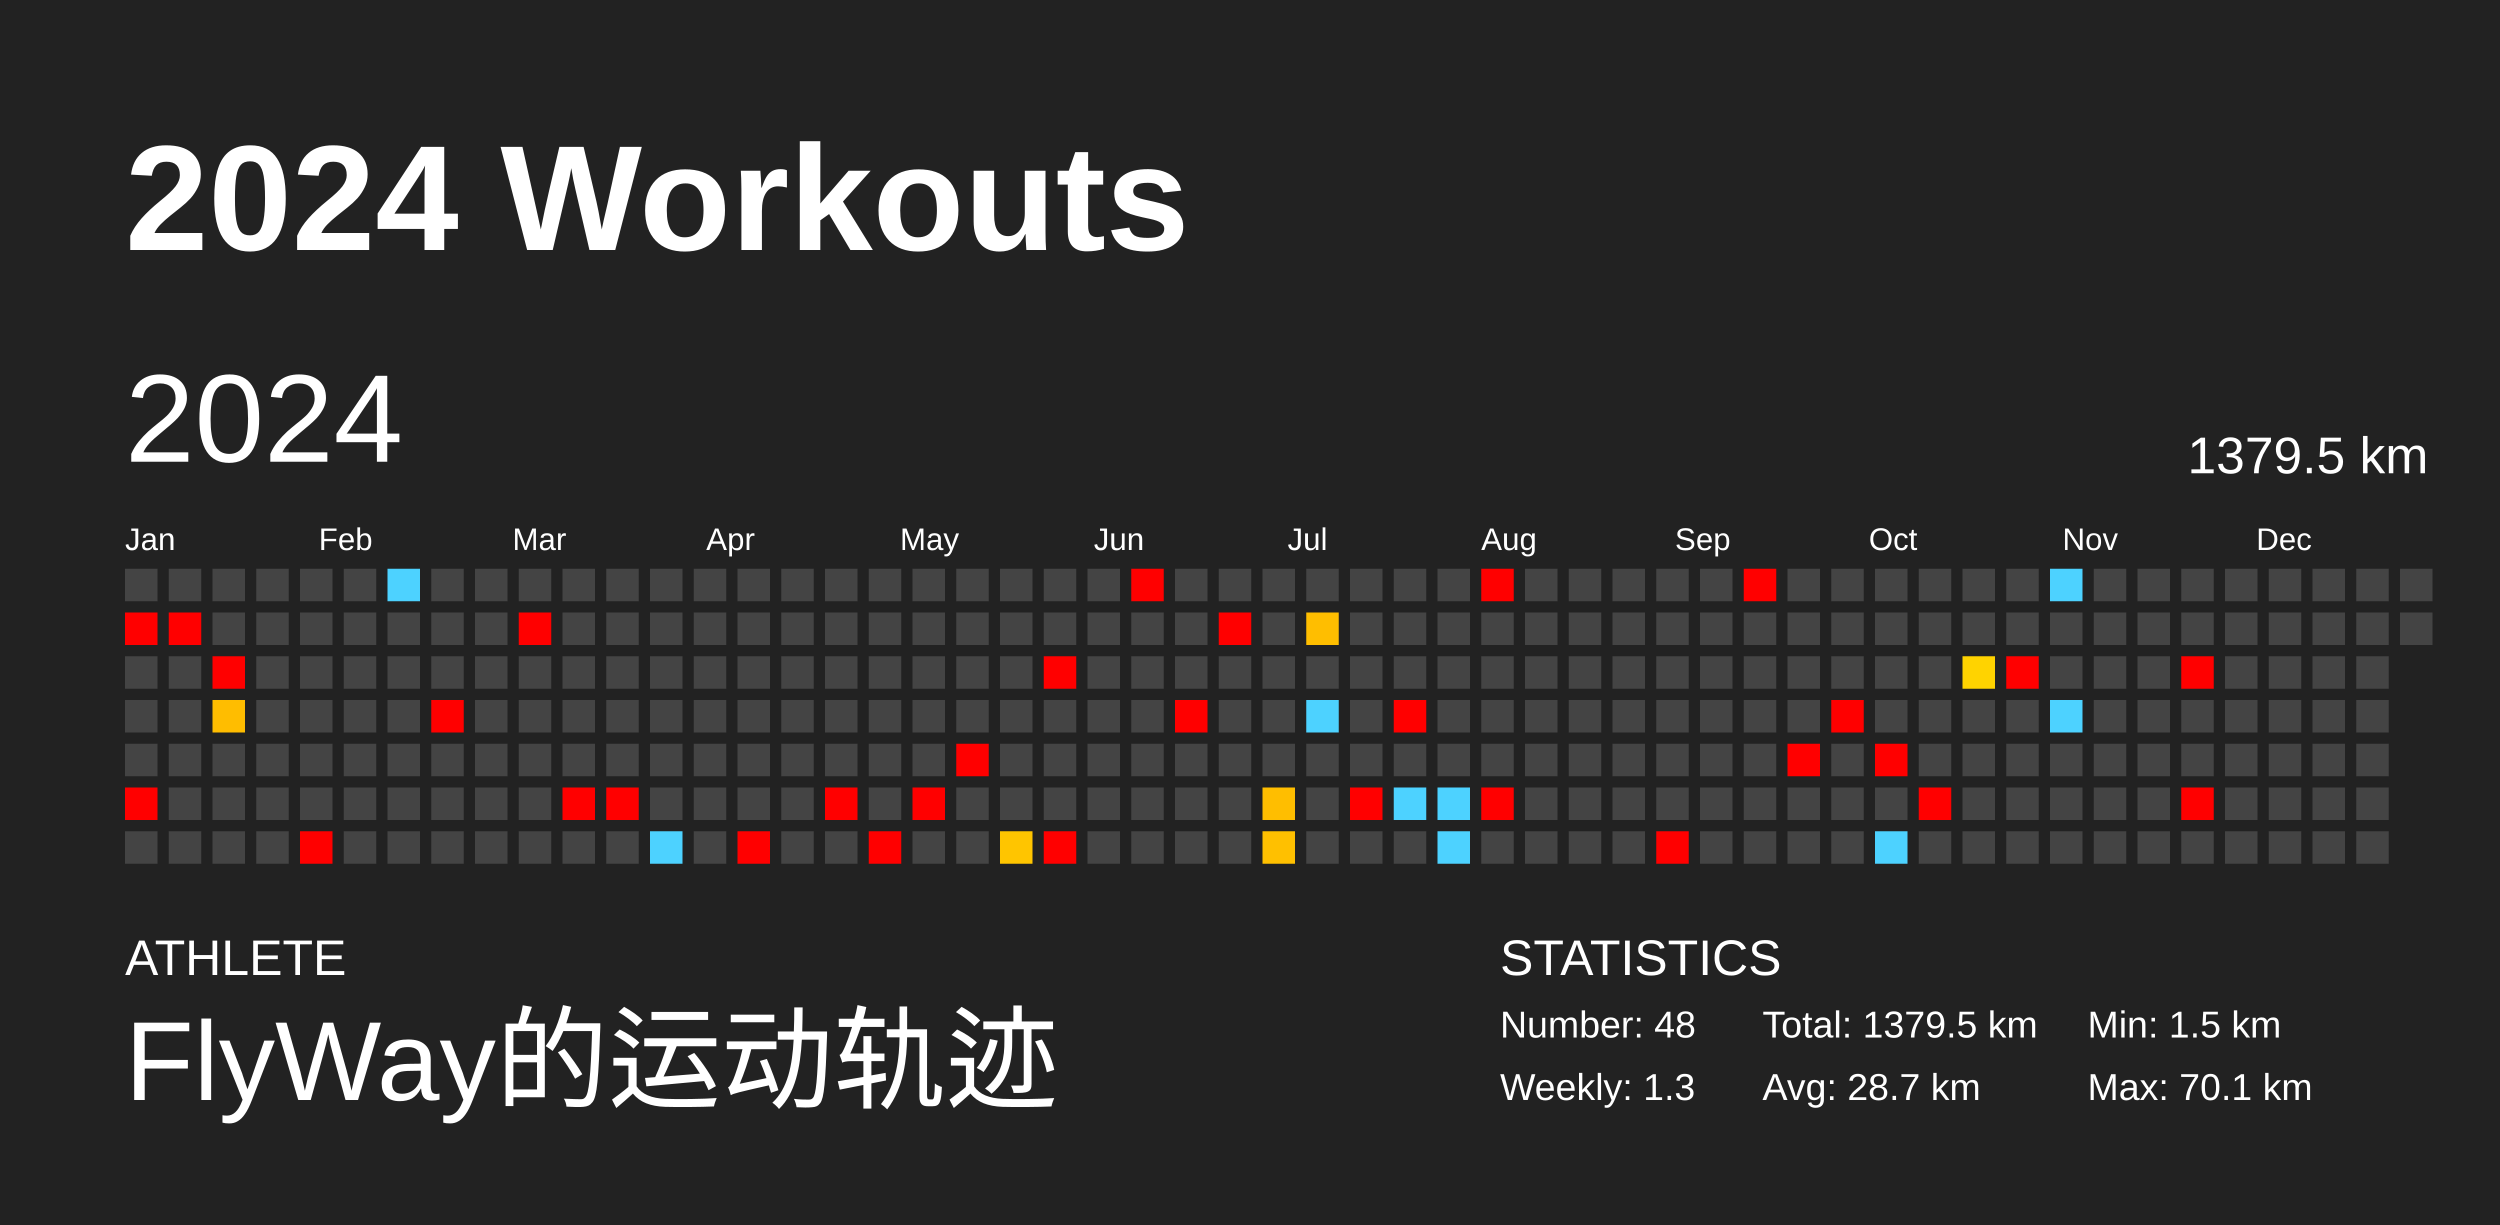
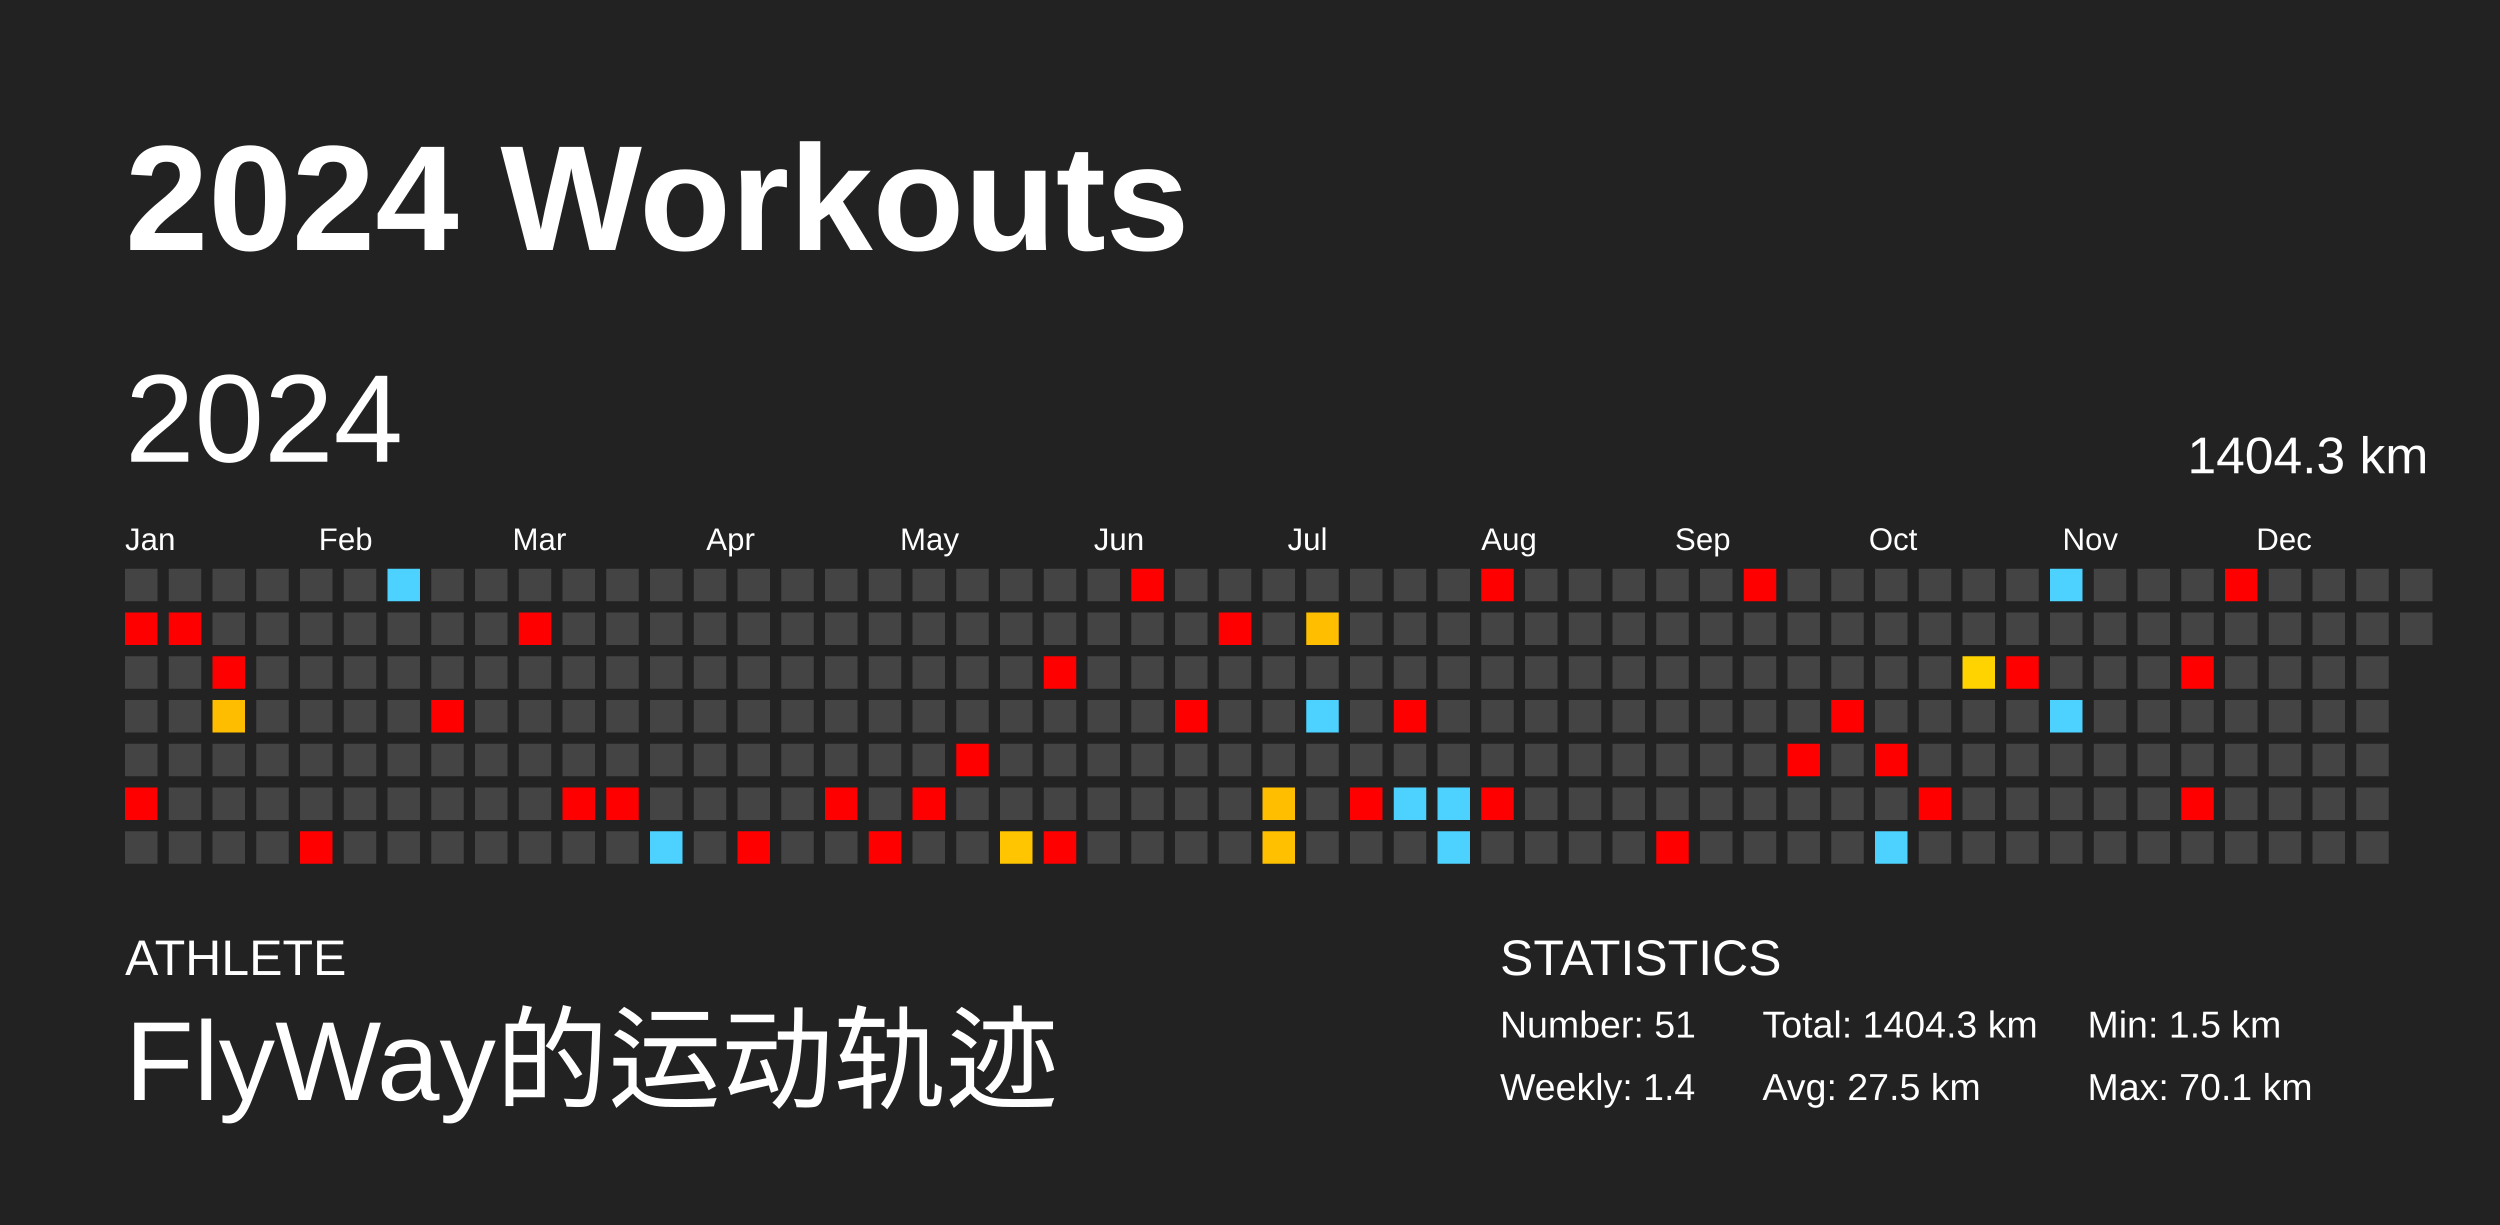
<svg xmlns="http://www.w3.org/2000/svg" baseProfile="full" height="98mm" version="1.1" viewBox="0,0,200,98" width="200mm">
  <defs />
  <rect fill="#222222" height="98" width="200" x="0" y="0" />
  <text fill="#FFFFFF" style="font-size:12px; font-family:Arial; font-weight:bold;" x="10" y="20">2024 Workouts</text>
  <text fill="#FFFFFF" style="font-size:4px; font-family:Arial" x="10" y="78">ATHLETE</text>
  <text fill="#FFFFFF" style="font-size:9px; font-family:Arial" x="10" y="88">FlyWay的运动轨迹</text>
  <text fill="#FFFFFF" style="font-size:4px; font-family:Arial" x="120" y="78">STATISTICS</text>
-   <text fill="#FFFFFF" style="font-size:3px; font-family:Arial" x="120" y="83">Number: 48</text>
-   <text fill="#FFFFFF" style="font-size:3px; font-family:Arial" x="120" y="88">Weekly: 1.3</text>
-   <text fill="#FFFFFF" style="font-size:3px; font-family:Arial" x="141" y="83">Total: 1379.5 km</text>
-   <text fill="#FFFFFF" style="font-size:3px; font-family:Arial" x="141" y="88">Avg: 28.7 km</text>
+   <text fill="#FFFFFF" style="font-size:3px; font-family:Arial" x="120" y="83">Number: 51</text>
+   <text fill="#FFFFFF" style="font-size:3px; font-family:Arial" x="120" y="88">Weekly: 1.4</text>
+   <text fill="#FFFFFF" style="font-size:3px; font-family:Arial" x="141" y="83">Total: 1404.3 km</text>
+   <text fill="#FFFFFF" style="font-size:3px; font-family:Arial" x="141" y="88">Avg: 27.5 km</text>
  <text fill="#FFFFFF" style="font-size:3px; font-family:Arial" x="167" y="83">Min: 1.5 km</text>
  <text fill="#FFFFFF" style="font-size:3px; font-family:Arial" x="167" y="88">Max: 70.1 km</text>
  <text dominant-baseline="hanging" fill="#FFFFFF" style="font-size:10.0px; font-family:Arial;" x="10" y="30">2024</text>
-   <text dominant-baseline="hanging" fill="#FFFFFF" style="font-size:4.125px; font-family:Arial;" x="175" y="35">1379.5 km</text>
+   <text dominant-baseline="hanging" fill="#FFFFFF" style="font-size:4.125px; font-family:Arial;" x="175" y="35">1404.3 km</text>
  <text fill="#FFFFFF" style="font-size:2.5px; font-family:Arial" x="10.0" y="44">Jan</text>
  <text fill="#FFFFFF" style="font-size:2.5px; font-family:Arial" x="25.5" y="44">Feb</text>
  <text fill="#FFFFFF" style="font-size:2.5px; font-family:Arial" x="41.0" y="44">Mar</text>
  <text fill="#FFFFFF" style="font-size:2.5px; font-family:Arial" x="56.5" y="44">Apr</text>
  <text fill="#FFFFFF" style="font-size:2.5px; font-family:Arial" x="72.0" y="44">May</text>
  <text fill="#FFFFFF" style="font-size:2.5px; font-family:Arial" x="87.5" y="44">Jun</text>
  <text fill="#FFFFFF" style="font-size:2.5px; font-family:Arial" x="103.0" y="44">Jul</text>
  <text fill="#FFFFFF" style="font-size:2.5px; font-family:Arial" x="118.5" y="44">Aug</text>
  <text fill="#FFFFFF" style="font-size:2.5px; font-family:Arial" x="134.0" y="44">Sep</text>
  <text fill="#FFFFFF" style="font-size:2.5px; font-family:Arial" x="149.5" y="44">Oct</text>
  <text fill="#FFFFFF" style="font-size:2.5px; font-family:Arial" x="165.0" y="44">Nov</text>
  <text fill="#FFFFFF" style="font-size:2.5px; font-family:Arial" x="180.5" y="44">Dec</text>
  <rect fill="#444444" height="2.6" width="2.6" x="10.0" y="45.5" />
  <rect fill="red" height="2.6" width="2.6" x="10.0" y="49.0" />
  <rect fill="#444444" height="2.6" width="2.6" x="10.0" y="52.5" />
  <rect fill="#444444" height="2.6" width="2.6" x="10.0" y="56.0" />
  <rect fill="#444444" height="2.6" width="2.6" x="10.0" y="59.5" />
  <rect fill="red" height="2.6" width="2.6" x="10.0" y="63.0" />
  <rect fill="#444444" height="2.6" width="2.6" x="10.0" y="66.5" />
  <rect fill="#444444" height="2.6" width="2.6" x="13.5" y="45.5" />
  <rect fill="red" height="2.6" width="2.6" x="13.5" y="49.0" />
  <rect fill="#444444" height="2.6" width="2.6" x="13.5" y="52.5" />
  <rect fill="#444444" height="2.6" width="2.6" x="13.5" y="56.0" />
  <rect fill="#444444" height="2.6" width="2.6" x="13.5" y="59.5" />
  <rect fill="#444444" height="2.6" width="2.6" x="13.5" y="63.0" />
  <rect fill="#444444" height="2.6" width="2.6" x="13.5" y="66.5" />
  <rect fill="#444444" height="2.6" width="2.6" x="17.0" y="45.5" />
  <rect fill="#444444" height="2.6" width="2.6" x="17.0" y="49.0" />
  <rect fill="red" height="2.6" width="2.6" x="17.0" y="52.5" />
  <rect fill="#ffbd00" height="2.6" width="2.6" x="17.0" y="56.0" />
  <rect fill="#444444" height="2.6" width="2.6" x="17.0" y="59.5" />
  <rect fill="#444444" height="2.6" width="2.6" x="17.0" y="63.0" />
  <rect fill="#444444" height="2.6" width="2.6" x="17.0" y="66.5" />
  <rect fill="#444444" height="2.6" width="2.6" x="20.5" y="45.5" />
  <rect fill="#444444" height="2.6" width="2.6" x="20.5" y="49.0" />
  <rect fill="#444444" height="2.6" width="2.6" x="20.5" y="52.5" />
  <rect fill="#444444" height="2.6" width="2.6" x="20.5" y="56.0" />
  <rect fill="#444444" height="2.6" width="2.6" x="20.5" y="59.5" />
  <rect fill="#444444" height="2.6" width="2.6" x="20.5" y="63.0" />
  <rect fill="#444444" height="2.6" width="2.6" x="20.5" y="66.5" />
  <rect fill="#444444" height="2.6" width="2.6" x="24.0" y="45.5" />
  <rect fill="#444444" height="2.6" width="2.6" x="24.0" y="49.0" />
  <rect fill="#444444" height="2.6" width="2.6" x="24.0" y="52.5" />
  <rect fill="#444444" height="2.6" width="2.6" x="24.0" y="56.0" />
  <rect fill="#444444" height="2.6" width="2.6" x="24.0" y="59.5" />
  <rect fill="#444444" height="2.6" width="2.6" x="24.0" y="63.0" />
  <rect fill="red" height="2.6" width="2.6" x="24.0" y="66.5" />
  <rect fill="#444444" height="2.6" width="2.6" x="27.5" y="45.5" />
  <rect fill="#444444" height="2.6" width="2.6" x="27.5" y="49.0" />
  <rect fill="#444444" height="2.6" width="2.6" x="27.5" y="52.5" />
  <rect fill="#444444" height="2.6" width="2.6" x="27.5" y="56.0" />
  <rect fill="#444444" height="2.6" width="2.6" x="27.5" y="59.5" />
  <rect fill="#444444" height="2.6" width="2.6" x="27.5" y="63.0" />
  <rect fill="#444444" height="2.6" width="2.6" x="27.5" y="66.5" />
  <rect fill="#4dd2ff" height="2.6" width="2.6" x="31.0" y="45.5" />
  <rect fill="#444444" height="2.6" width="2.6" x="31.0" y="49.0" />
  <rect fill="#444444" height="2.6" width="2.6" x="31.0" y="52.5" />
  <rect fill="#444444" height="2.6" width="2.6" x="31.0" y="56.0" />
  <rect fill="#444444" height="2.6" width="2.6" x="31.0" y="59.5" />
  <rect fill="#444444" height="2.6" width="2.6" x="31.0" y="63.0" />
  <rect fill="#444444" height="2.6" width="2.6" x="31.0" y="66.5" />
  <rect fill="#444444" height="2.6" width="2.6" x="34.5" y="45.5" />
  <rect fill="#444444" height="2.6" width="2.6" x="34.5" y="49.0" />
  <rect fill="#444444" height="2.6" width="2.6" x="34.5" y="52.5" />
  <rect fill="red" height="2.6" width="2.6" x="34.5" y="56.0" />
  <rect fill="#444444" height="2.6" width="2.6" x="34.5" y="59.5" />
  <rect fill="#444444" height="2.6" width="2.6" x="34.5" y="63.0" />
  <rect fill="#444444" height="2.6" width="2.6" x="34.5" y="66.5" />
  <rect fill="#444444" height="2.6" width="2.6" x="38.0" y="45.5" />
  <rect fill="#444444" height="2.6" width="2.6" x="38.0" y="49.0" />
  <rect fill="#444444" height="2.6" width="2.6" x="38.0" y="52.5" />
  <rect fill="#444444" height="2.6" width="2.6" x="38.0" y="56.0" />
  <rect fill="#444444" height="2.6" width="2.6" x="38.0" y="59.5" />
  <rect fill="#444444" height="2.6" width="2.6" x="38.0" y="63.0" />
  <rect fill="#444444" height="2.6" width="2.6" x="38.0" y="66.5" />
  <rect fill="#444444" height="2.6" width="2.6" x="41.5" y="45.5" />
  <rect fill="red" height="2.6" width="2.6" x="41.5" y="49.0" />
  <rect fill="#444444" height="2.6" width="2.6" x="41.5" y="52.5" />
  <rect fill="#444444" height="2.6" width="2.6" x="41.5" y="56.0" />
  <rect fill="#444444" height="2.6" width="2.6" x="41.5" y="59.5" />
  <rect fill="#444444" height="2.6" width="2.6" x="41.5" y="63.0" />
  <rect fill="#444444" height="2.6" width="2.6" x="41.5" y="66.5" />
  <rect fill="#444444" height="2.6" width="2.6" x="45.0" y="45.5" />
  <rect fill="#444444" height="2.6" width="2.6" x="45.0" y="49.0" />
  <rect fill="#444444" height="2.6" width="2.6" x="45.0" y="52.5" />
  <rect fill="#444444" height="2.6" width="2.6" x="45.0" y="56.0" />
  <rect fill="#444444" height="2.6" width="2.6" x="45.0" y="59.5" />
  <rect fill="red" height="2.6" width="2.6" x="45.0" y="63.0" />
  <rect fill="#444444" height="2.6" width="2.6" x="45.0" y="66.5" />
  <rect fill="#444444" height="2.6" width="2.6" x="48.5" y="45.5" />
  <rect fill="#444444" height="2.6" width="2.6" x="48.5" y="49.0" />
  <rect fill="#444444" height="2.6" width="2.6" x="48.5" y="52.5" />
  <rect fill="#444444" height="2.6" width="2.6" x="48.5" y="56.0" />
  <rect fill="#444444" height="2.6" width="2.6" x="48.5" y="59.5" />
  <rect fill="red" height="2.6" width="2.6" x="48.5" y="63.0" />
  <rect fill="#444444" height="2.6" width="2.6" x="48.5" y="66.5" />
  <rect fill="#444444" height="2.6" width="2.6" x="52.0" y="45.5" />
  <rect fill="#444444" height="2.6" width="2.6" x="52.0" y="49.0" />
  <rect fill="#444444" height="2.6" width="2.6" x="52.0" y="52.5" />
  <rect fill="#444444" height="2.6" width="2.6" x="52.0" y="56.0" />
  <rect fill="#444444" height="2.6" width="2.6" x="52.0" y="59.5" />
  <rect fill="#444444" height="2.6" width="2.6" x="52.0" y="63.0" />
  <rect fill="#4dd2ff" height="2.6" width="2.6" x="52.0" y="66.5" />
  <rect fill="#444444" height="2.6" width="2.6" x="55.5" y="45.5" />
  <rect fill="#444444" height="2.6" width="2.6" x="55.5" y="49.0" />
  <rect fill="#444444" height="2.6" width="2.6" x="55.5" y="52.5" />
  <rect fill="#444444" height="2.6" width="2.6" x="55.5" y="56.0" />
  <rect fill="#444444" height="2.6" width="2.6" x="55.5" y="59.5" />
  <rect fill="#444444" height="2.6" width="2.6" x="55.5" y="63.0" />
  <rect fill="#444444" height="2.6" width="2.6" x="55.5" y="66.5" />
  <rect fill="#444444" height="2.6" width="2.6" x="59.0" y="45.5" />
  <rect fill="#444444" height="2.6" width="2.6" x="59.0" y="49.0" />
  <rect fill="#444444" height="2.6" width="2.6" x="59.0" y="52.5" />
  <rect fill="#444444" height="2.6" width="2.6" x="59.0" y="56.0" />
  <rect fill="#444444" height="2.6" width="2.6" x="59.0" y="59.5" />
  <rect fill="#444444" height="2.6" width="2.6" x="59.0" y="63.0" />
  <rect fill="red" height="2.6" width="2.6" x="59.0" y="66.5" />
  <rect fill="#444444" height="2.6" width="2.6" x="62.5" y="45.5" />
  <rect fill="#444444" height="2.6" width="2.6" x="62.5" y="49.0" />
  <rect fill="#444444" height="2.6" width="2.6" x="62.5" y="52.5" />
  <rect fill="#444444" height="2.6" width="2.6" x="62.5" y="56.0" />
  <rect fill="#444444" height="2.6" width="2.6" x="62.5" y="59.5" />
  <rect fill="#444444" height="2.6" width="2.6" x="62.5" y="63.0" />
  <rect fill="#444444" height="2.6" width="2.6" x="62.5" y="66.5" />
  <rect fill="#444444" height="2.6" width="2.6" x="66.0" y="45.5" />
  <rect fill="#444444" height="2.6" width="2.6" x="66.0" y="49.0" />
  <rect fill="#444444" height="2.6" width="2.6" x="66.0" y="52.5" />
  <rect fill="#444444" height="2.6" width="2.6" x="66.0" y="56.0" />
  <rect fill="#444444" height="2.6" width="2.6" x="66.0" y="59.5" />
  <rect fill="red" height="2.6" width="2.6" x="66.0" y="63.0" />
  <rect fill="#444444" height="2.6" width="2.6" x="66.0" y="66.5" />
  <rect fill="#444444" height="2.6" width="2.6" x="69.5" y="45.5" />
  <rect fill="#444444" height="2.6" width="2.6" x="69.5" y="49.0" />
  <rect fill="#444444" height="2.6" width="2.6" x="69.5" y="52.5" />
  <rect fill="#444444" height="2.6" width="2.6" x="69.5" y="56.0" />
  <rect fill="#444444" height="2.6" width="2.6" x="69.5" y="59.5" />
  <rect fill="#444444" height="2.6" width="2.6" x="69.5" y="63.0" />
  <rect fill="red" height="2.6" width="2.6" x="69.5" y="66.5" />
  <rect fill="#444444" height="2.6" width="2.6" x="73.0" y="45.5" />
  <rect fill="#444444" height="2.6" width="2.6" x="73.0" y="49.0" />
  <rect fill="#444444" height="2.6" width="2.6" x="73.0" y="52.5" />
  <rect fill="#444444" height="2.6" width="2.6" x="73.0" y="56.0" />
  <rect fill="#444444" height="2.6" width="2.6" x="73.0" y="59.5" />
  <rect fill="red" height="2.6" width="2.6" x="73.0" y="63.0" />
  <rect fill="#444444" height="2.6" width="2.6" x="73.0" y="66.5" />
  <rect fill="#444444" height="2.6" width="2.6" x="76.5" y="45.5" />
  <rect fill="#444444" height="2.6" width="2.6" x="76.5" y="49.0" />
  <rect fill="#444444" height="2.6" width="2.6" x="76.5" y="52.5" />
  <rect fill="#444444" height="2.6" width="2.6" x="76.5" y="56.0" />
  <rect fill="red" height="2.6" width="2.6" x="76.5" y="59.5" />
  <rect fill="#444444" height="2.6" width="2.6" x="76.5" y="63.0" />
  <rect fill="#444444" height="2.6" width="2.6" x="76.5" y="66.5" />
  <rect fill="#444444" height="2.6" width="2.6" x="80.0" y="45.5" />
  <rect fill="#444444" height="2.6" width="2.6" x="80.0" y="49.0" />
  <rect fill="#444444" height="2.6" width="2.6" x="80.0" y="52.5" />
  <rect fill="#444444" height="2.6" width="2.6" x="80.0" y="56.0" />
  <rect fill="#444444" height="2.6" width="2.6" x="80.0" y="59.5" />
  <rect fill="#444444" height="2.6" width="2.6" x="80.0" y="63.0" />
  <rect fill="#ffc500" height="2.6" width="2.6" x="80.0" y="66.5" />
  <rect fill="#444444" height="2.6" width="2.6" x="83.5" y="45.5" />
  <rect fill="#444444" height="2.6" width="2.6" x="83.5" y="49.0" />
  <rect fill="red" height="2.6" width="2.6" x="83.5" y="52.5" />
  <rect fill="#444444" height="2.6" width="2.6" x="83.5" y="56.0" />
  <rect fill="#444444" height="2.6" width="2.6" x="83.5" y="59.5" />
  <rect fill="#444444" height="2.6" width="2.6" x="83.5" y="63.0" />
  <rect fill="red" height="2.6" width="2.6" x="83.5" y="66.5" />
  <rect fill="#444444" height="2.6" width="2.6" x="87.0" y="45.5" />
  <rect fill="#444444" height="2.6" width="2.6" x="87.0" y="49.0" />
  <rect fill="#444444" height="2.6" width="2.6" x="87.0" y="52.5" />
  <rect fill="#444444" height="2.6" width="2.6" x="87.0" y="56.0" />
  <rect fill="#444444" height="2.6" width="2.6" x="87.0" y="59.5" />
  <rect fill="#444444" height="2.6" width="2.6" x="87.0" y="63.0" />
  <rect fill="#444444" height="2.6" width="2.6" x="87.0" y="66.5" />
  <rect fill="red" height="2.6" width="2.6" x="90.5" y="45.5" />
  <rect fill="#444444" height="2.6" width="2.6" x="90.5" y="49.0" />
  <rect fill="#444444" height="2.6" width="2.6" x="90.5" y="52.5" />
  <rect fill="#444444" height="2.6" width="2.6" x="90.5" y="56.0" />
  <rect fill="#444444" height="2.6" width="2.6" x="90.5" y="59.5" />
  <rect fill="#444444" height="2.6" width="2.6" x="90.5" y="63.0" />
  <rect fill="#444444" height="2.6" width="2.6" x="90.5" y="66.5" />
  <rect fill="#444444" height="2.6" width="2.6" x="94.0" y="45.5" />
  <rect fill="#444444" height="2.6" width="2.6" x="94.0" y="49.0" />
  <rect fill="#444444" height="2.6" width="2.6" x="94.0" y="52.5" />
  <rect fill="red" height="2.6" width="2.6" x="94.0" y="56.0" />
  <rect fill="#444444" height="2.6" width="2.6" x="94.0" y="59.5" />
  <rect fill="#444444" height="2.6" width="2.6" x="94.0" y="63.0" />
  <rect fill="#444444" height="2.6" width="2.6" x="94.0" y="66.5" />
  <rect fill="#444444" height="2.6" width="2.6" x="97.5" y="45.5" />
  <rect fill="red" height="2.6" width="2.6" x="97.5" y="49.0" />
  <rect fill="#444444" height="2.6" width="2.6" x="97.5" y="52.5" />
  <rect fill="#444444" height="2.6" width="2.6" x="97.5" y="56.0" />
  <rect fill="#444444" height="2.6" width="2.6" x="97.5" y="59.5" />
  <rect fill="#444444" height="2.6" width="2.6" x="97.5" y="63.0" />
  <rect fill="#444444" height="2.6" width="2.6" x="97.5" y="66.5" />
  <rect fill="#444444" height="2.6" width="2.6" x="101.0" y="45.5" />
  <rect fill="#444444" height="2.6" width="2.6" x="101.0" y="49.0" />
  <rect fill="#444444" height="2.6" width="2.6" x="101.0" y="52.5" />
  <rect fill="#444444" height="2.6" width="2.6" x="101.0" y="56.0" />
  <rect fill="#444444" height="2.6" width="2.6" x="101.0" y="59.5" />
  <rect fill="#ffbe00" height="2.6" width="2.6" x="101.0" y="63.0" />
  <rect fill="#ffc000" height="2.6" width="2.6" x="101.0" y="66.5" />
  <rect fill="#444444" height="2.6" width="2.6" x="104.5" y="45.5" />
  <rect fill="#ffbe00" height="2.6" width="2.6" x="104.5" y="49.0" />
  <rect fill="#444444" height="2.6" width="2.6" x="104.5" y="52.5" />
  <rect fill="#4dd2ff" height="2.6" width="2.6" x="104.5" y="56.0" />
  <rect fill="#444444" height="2.6" width="2.6" x="104.5" y="59.5" />
  <rect fill="#444444" height="2.6" width="2.6" x="104.5" y="63.0" />
  <rect fill="#444444" height="2.6" width="2.6" x="104.5" y="66.5" />
  <rect fill="#444444" height="2.6" width="2.6" x="108.0" y="45.5" />
  <rect fill="#444444" height="2.6" width="2.6" x="108.0" y="49.0" />
  <rect fill="#444444" height="2.6" width="2.6" x="108.0" y="52.5" />
  <rect fill="#444444" height="2.6" width="2.6" x="108.0" y="56.0" />
  <rect fill="#444444" height="2.6" width="2.6" x="108.0" y="59.5" />
  <rect fill="red" height="2.6" width="2.6" x="108.0" y="63.0" />
  <rect fill="#444444" height="2.6" width="2.6" x="108.0" y="66.5" />
  <rect fill="#444444" height="2.6" width="2.6" x="111.5" y="45.5" />
  <rect fill="#444444" height="2.6" width="2.6" x="111.5" y="49.0" />
  <rect fill="#444444" height="2.6" width="2.6" x="111.5" y="52.5" />
  <rect fill="red" height="2.6" width="2.6" x="111.5" y="56.0" />
  <rect fill="#444444" height="2.6" width="2.6" x="111.5" y="59.5" />
  <rect fill="#4dd2ff" height="2.6" width="2.6" x="111.5" y="63.0" />
  <rect fill="#444444" height="2.6" width="2.6" x="111.5" y="66.5" />
  <rect fill="#444444" height="2.6" width="2.6" x="115.0" y="45.5" />
  <rect fill="#444444" height="2.6" width="2.6" x="115.0" y="49.0" />
  <rect fill="#444444" height="2.6" width="2.6" x="115.0" y="52.5" />
  <rect fill="#444444" height="2.6" width="2.6" x="115.0" y="56.0" />
  <rect fill="#444444" height="2.6" width="2.6" x="115.0" y="59.5" />
  <rect fill="#4dd2ff" height="2.6" width="2.6" x="115.0" y="63.0" />
  <rect fill="#4dd2ff" height="2.6" width="2.6" x="115.0" y="66.5" />
  <rect fill="red" height="2.6" width="2.6" x="118.5" y="45.5" />
  <rect fill="#444444" height="2.6" width="2.6" x="118.5" y="49.0" />
  <rect fill="#444444" height="2.6" width="2.6" x="118.5" y="52.5" />
  <rect fill="#444444" height="2.6" width="2.6" x="118.5" y="56.0" />
  <rect fill="#444444" height="2.6" width="2.6" x="118.5" y="59.5" />
  <rect fill="red" height="2.6" width="2.6" x="118.5" y="63.0" />
  <rect fill="#444444" height="2.6" width="2.6" x="118.5" y="66.5" />
  <rect fill="#444444" height="2.6" width="2.6" x="122.0" y="45.5" />
  <rect fill="#444444" height="2.6" width="2.6" x="122.0" y="49.0" />
  <rect fill="#444444" height="2.6" width="2.6" x="122.0" y="52.5" />
  <rect fill="#444444" height="2.6" width="2.6" x="122.0" y="56.0" />
  <rect fill="#444444" height="2.6" width="2.6" x="122.0" y="59.5" />
  <rect fill="#444444" height="2.6" width="2.6" x="122.0" y="63.0" />
  <rect fill="#444444" height="2.6" width="2.6" x="122.0" y="66.5" />
  <rect fill="#444444" height="2.6" width="2.6" x="125.5" y="45.5" />
  <rect fill="#444444" height="2.6" width="2.6" x="125.5" y="49.0" />
  <rect fill="#444444" height="2.6" width="2.6" x="125.5" y="52.5" />
  <rect fill="#444444" height="2.6" width="2.6" x="125.5" y="56.0" />
  <rect fill="#444444" height="2.6" width="2.6" x="125.5" y="59.5" />
  <rect fill="#444444" height="2.6" width="2.6" x="125.5" y="63.0" />
  <rect fill="#444444" height="2.6" width="2.6" x="125.5" y="66.5" />
  <rect fill="#444444" height="2.6" width="2.6" x="129.0" y="45.5" />
  <rect fill="#444444" height="2.6" width="2.6" x="129.0" y="49.0" />
  <rect fill="#444444" height="2.6" width="2.6" x="129.0" y="52.5" />
  <rect fill="#444444" height="2.6" width="2.6" x="129.0" y="56.0" />
  <rect fill="#444444" height="2.6" width="2.6" x="129.0" y="59.5" />
  <rect fill="#444444" height="2.6" width="2.6" x="129.0" y="63.0" />
  <rect fill="#444444" height="2.6" width="2.6" x="129.0" y="66.5" />
  <rect fill="#444444" height="2.6" width="2.6" x="132.5" y="45.5" />
  <rect fill="#444444" height="2.6" width="2.6" x="132.5" y="49.0" />
  <rect fill="#444444" height="2.6" width="2.6" x="132.5" y="52.5" />
  <rect fill="#444444" height="2.6" width="2.6" x="132.5" y="56.0" />
  <rect fill="#444444" height="2.6" width="2.6" x="132.5" y="59.5" />
  <rect fill="#444444" height="2.6" width="2.6" x="132.5" y="63.0" />
  <rect fill="red" height="2.6" width="2.6" x="132.5" y="66.5" />
  <rect fill="#444444" height="2.6" width="2.6" x="136.0" y="45.5" />
  <rect fill="#444444" height="2.6" width="2.6" x="136.0" y="49.0" />
  <rect fill="#444444" height="2.6" width="2.6" x="136.0" y="52.5" />
  <rect fill="#444444" height="2.6" width="2.6" x="136.0" y="56.0" />
  <rect fill="#444444" height="2.6" width="2.6" x="136.0" y="59.5" />
  <rect fill="#444444" height="2.6" width="2.6" x="136.0" y="63.0" />
  <rect fill="#444444" height="2.6" width="2.6" x="136.0" y="66.5" />
  <rect fill="red" height="2.6" width="2.6" x="139.5" y="45.5" />
  <rect fill="#444444" height="2.6" width="2.6" x="139.5" y="49.0" />
  <rect fill="#444444" height="2.6" width="2.6" x="139.5" y="52.5" />
  <rect fill="#444444" height="2.6" width="2.6" x="139.5" y="56.0" />
  <rect fill="#444444" height="2.6" width="2.6" x="139.5" y="59.5" />
  <rect fill="#444444" height="2.6" width="2.6" x="139.5" y="63.0" />
  <rect fill="#444444" height="2.6" width="2.6" x="139.5" y="66.5" />
  <rect fill="#444444" height="2.6" width="2.6" x="143.0" y="45.5" />
  <rect fill="#444444" height="2.6" width="2.6" x="143.0" y="49.0" />
  <rect fill="#444444" height="2.6" width="2.6" x="143.0" y="52.5" />
  <rect fill="#444444" height="2.6" width="2.6" x="143.0" y="56.0" />
  <rect fill="red" height="2.6" width="2.6" x="143.0" y="59.5" />
  <rect fill="#444444" height="2.6" width="2.6" x="143.0" y="63.0" />
  <rect fill="#444444" height="2.6" width="2.6" x="143.0" y="66.5" />
  <rect fill="#444444" height="2.6" width="2.6" x="146.5" y="45.5" />
  <rect fill="#444444" height="2.6" width="2.6" x="146.5" y="49.0" />
  <rect fill="#444444" height="2.6" width="2.6" x="146.5" y="52.5" />
  <rect fill="red" height="2.6" width="2.6" x="146.5" y="56.0" />
  <rect fill="#444444" height="2.6" width="2.6" x="146.5" y="59.5" />
  <rect fill="#444444" height="2.6" width="2.6" x="146.5" y="63.0" />
  <rect fill="#444444" height="2.6" width="2.6" x="146.5" y="66.5" />
  <rect fill="#444444" height="2.6" width="2.6" x="150.0" y="45.5" />
  <rect fill="#444444" height="2.6" width="2.6" x="150.0" y="49.0" />
  <rect fill="#444444" height="2.6" width="2.6" x="150.0" y="52.5" />
  <rect fill="#444444" height="2.6" width="2.6" x="150.0" y="56.0" />
  <rect fill="red" height="2.6" width="2.6" x="150.0" y="59.5" />
  <rect fill="#444444" height="2.6" width="2.6" x="150.0" y="63.0" />
  <rect fill="#4dd2ff" height="2.6" width="2.6" x="150.0" y="66.5" />
  <rect fill="#444444" height="2.6" width="2.6" x="153.5" y="45.5" />
  <rect fill="#444444" height="2.6" width="2.6" x="153.5" y="49.0" />
  <rect fill="#444444" height="2.6" width="2.6" x="153.5" y="52.5" />
  <rect fill="#444444" height="2.6" width="2.6" x="153.5" y="56.0" />
  <rect fill="#444444" height="2.6" width="2.6" x="153.5" y="59.5" />
  <rect fill="red" height="2.6" width="2.6" x="153.5" y="63.0" />
  <rect fill="#444444" height="2.6" width="2.6" x="153.5" y="66.5" />
  <rect fill="#444444" height="2.6" width="2.6" x="157.0" y="45.5" />
  <rect fill="#444444" height="2.6" width="2.6" x="157.0" y="49.0" />
  <rect fill="#ffd300" height="2.6" width="2.6" x="157.0" y="52.5" />
  <rect fill="#444444" height="2.6" width="2.6" x="157.0" y="56.0" />
  <rect fill="#444444" height="2.6" width="2.6" x="157.0" y="59.5" />
  <rect fill="#444444" height="2.6" width="2.6" x="157.0" y="63.0" />
  <rect fill="#444444" height="2.6" width="2.6" x="157.0" y="66.5" />
  <rect fill="#444444" height="2.6" width="2.6" x="160.5" y="45.5" />
  <rect fill="#444444" height="2.6" width="2.6" x="160.5" y="49.0" />
  <rect fill="red" height="2.6" width="2.6" x="160.5" y="52.5" />
  <rect fill="#444444" height="2.6" width="2.6" x="160.5" y="56.0" />
  <rect fill="#444444" height="2.6" width="2.6" x="160.5" y="59.5" />
  <rect fill="#444444" height="2.6" width="2.6" x="160.5" y="63.0" />
  <rect fill="#444444" height="2.6" width="2.6" x="160.5" y="66.5" />
  <rect fill="#4dd2ff" height="2.6" width="2.6" x="164.0" y="45.5" />
  <rect fill="#444444" height="2.6" width="2.6" x="164.0" y="49.0" />
  <rect fill="#444444" height="2.6" width="2.6" x="164.0" y="52.5" />
  <rect fill="#4dd2ff" height="2.6" width="2.6" x="164.0" y="56.0" />
  <rect fill="#444444" height="2.6" width="2.6" x="164.0" y="59.5" />
  <rect fill="#444444" height="2.6" width="2.6" x="164.0" y="63.0" />
  <rect fill="#444444" height="2.6" width="2.6" x="164.0" y="66.5" />
  <rect fill="#444444" height="2.6" width="2.6" x="167.5" y="45.5" />
  <rect fill="#444444" height="2.6" width="2.6" x="167.5" y="49.0" />
  <rect fill="#444444" height="2.6" width="2.6" x="167.5" y="52.5" />
  <rect fill="#444444" height="2.6" width="2.6" x="167.5" y="56.0" />
  <rect fill="#444444" height="2.6" width="2.6" x="167.5" y="59.5" />
  <rect fill="#444444" height="2.6" width="2.6" x="167.5" y="63.0" />
  <rect fill="#444444" height="2.6" width="2.6" x="167.5" y="66.5" />
  <rect fill="#444444" height="2.6" width="2.6" x="171.0" y="45.5" />
  <rect fill="#444444" height="2.6" width="2.6" x="171.0" y="49.0" />
  <rect fill="#444444" height="2.6" width="2.6" x="171.0" y="52.5" />
  <rect fill="#444444" height="2.6" width="2.6" x="171.0" y="56.0" />
  <rect fill="#444444" height="2.6" width="2.6" x="171.0" y="59.5" />
  <rect fill="#444444" height="2.6" width="2.6" x="171.0" y="63.0" />
  <rect fill="#444444" height="2.6" width="2.6" x="171.0" y="66.5" />
  <rect fill="#444444" height="2.6" width="2.6" x="174.5" y="45.5" />
  <rect fill="#444444" height="2.6" width="2.6" x="174.5" y="49.0" />
  <rect fill="red" height="2.6" width="2.6" x="174.5" y="52.5" />
  <rect fill="#444444" height="2.6" width="2.6" x="174.5" y="56.0" />
  <rect fill="#444444" height="2.6" width="2.6" x="174.5" y="59.5" />
  <rect fill="red" height="2.6" width="2.6" x="174.5" y="63.0" />
  <rect fill="#444444" height="2.6" width="2.6" x="174.5" y="66.5" />
-   <rect fill="#444444" height="2.6" width="2.6" x="178.0" y="45.5" />
+   <rect fill="red" height="2.6" width="2.6" x="178.0" y="45.5" />
  <rect fill="#444444" height="2.6" width="2.6" x="178.0" y="49.0" />
  <rect fill="#444444" height="2.6" width="2.6" x="178.0" y="52.5" />
  <rect fill="#444444" height="2.6" width="2.6" x="178.0" y="56.0" />
  <rect fill="#444444" height="2.6" width="2.6" x="178.0" y="59.5" />
  <rect fill="#444444" height="2.6" width="2.6" x="178.0" y="63.0" />
  <rect fill="#444444" height="2.6" width="2.6" x="178.0" y="66.5" />
  <rect fill="#444444" height="2.6" width="2.6" x="181.5" y="45.5" />
  <rect fill="#444444" height="2.6" width="2.6" x="181.5" y="49.0" />
  <rect fill="#444444" height="2.6" width="2.6" x="181.5" y="52.5" />
  <rect fill="#444444" height="2.6" width="2.6" x="181.5" y="56.0" />
  <rect fill="#444444" height="2.6" width="2.6" x="181.5" y="59.5" />
  <rect fill="#444444" height="2.6" width="2.6" x="181.5" y="63.0" />
  <rect fill="#444444" height="2.6" width="2.6" x="181.5" y="66.5" />
  <rect fill="#444444" height="2.6" width="2.6" x="185.0" y="45.5" />
  <rect fill="#444444" height="2.6" width="2.6" x="185.0" y="49.0" />
  <rect fill="#444444" height="2.6" width="2.6" x="185.0" y="52.5" />
  <rect fill="#444444" height="2.6" width="2.6" x="185.0" y="56.0" />
  <rect fill="#444444" height="2.6" width="2.6" x="185.0" y="59.5" />
  <rect fill="#444444" height="2.6" width="2.6" x="185.0" y="63.0" />
  <rect fill="#444444" height="2.6" width="2.6" x="185.0" y="66.5" />
  <rect fill="#444444" height="2.6" width="2.6" x="188.5" y="45.5" />
  <rect fill="#444444" height="2.6" width="2.6" x="188.5" y="49.0" />
  <rect fill="#444444" height="2.6" width="2.6" x="188.5" y="52.5" />
  <rect fill="#444444" height="2.6" width="2.6" x="188.5" y="56.0" />
  <rect fill="#444444" height="2.6" width="2.6" x="188.5" y="59.5" />
  <rect fill="#444444" height="2.6" width="2.6" x="188.5" y="63.0" />
  <rect fill="#444444" height="2.6" width="2.6" x="188.5" y="66.5" />
  <rect fill="#444444" height="2.6" width="2.6" x="192.0" y="45.5" />
  <rect fill="#444444" height="2.6" width="2.6" x="192.0" y="49.0" />
</svg>
